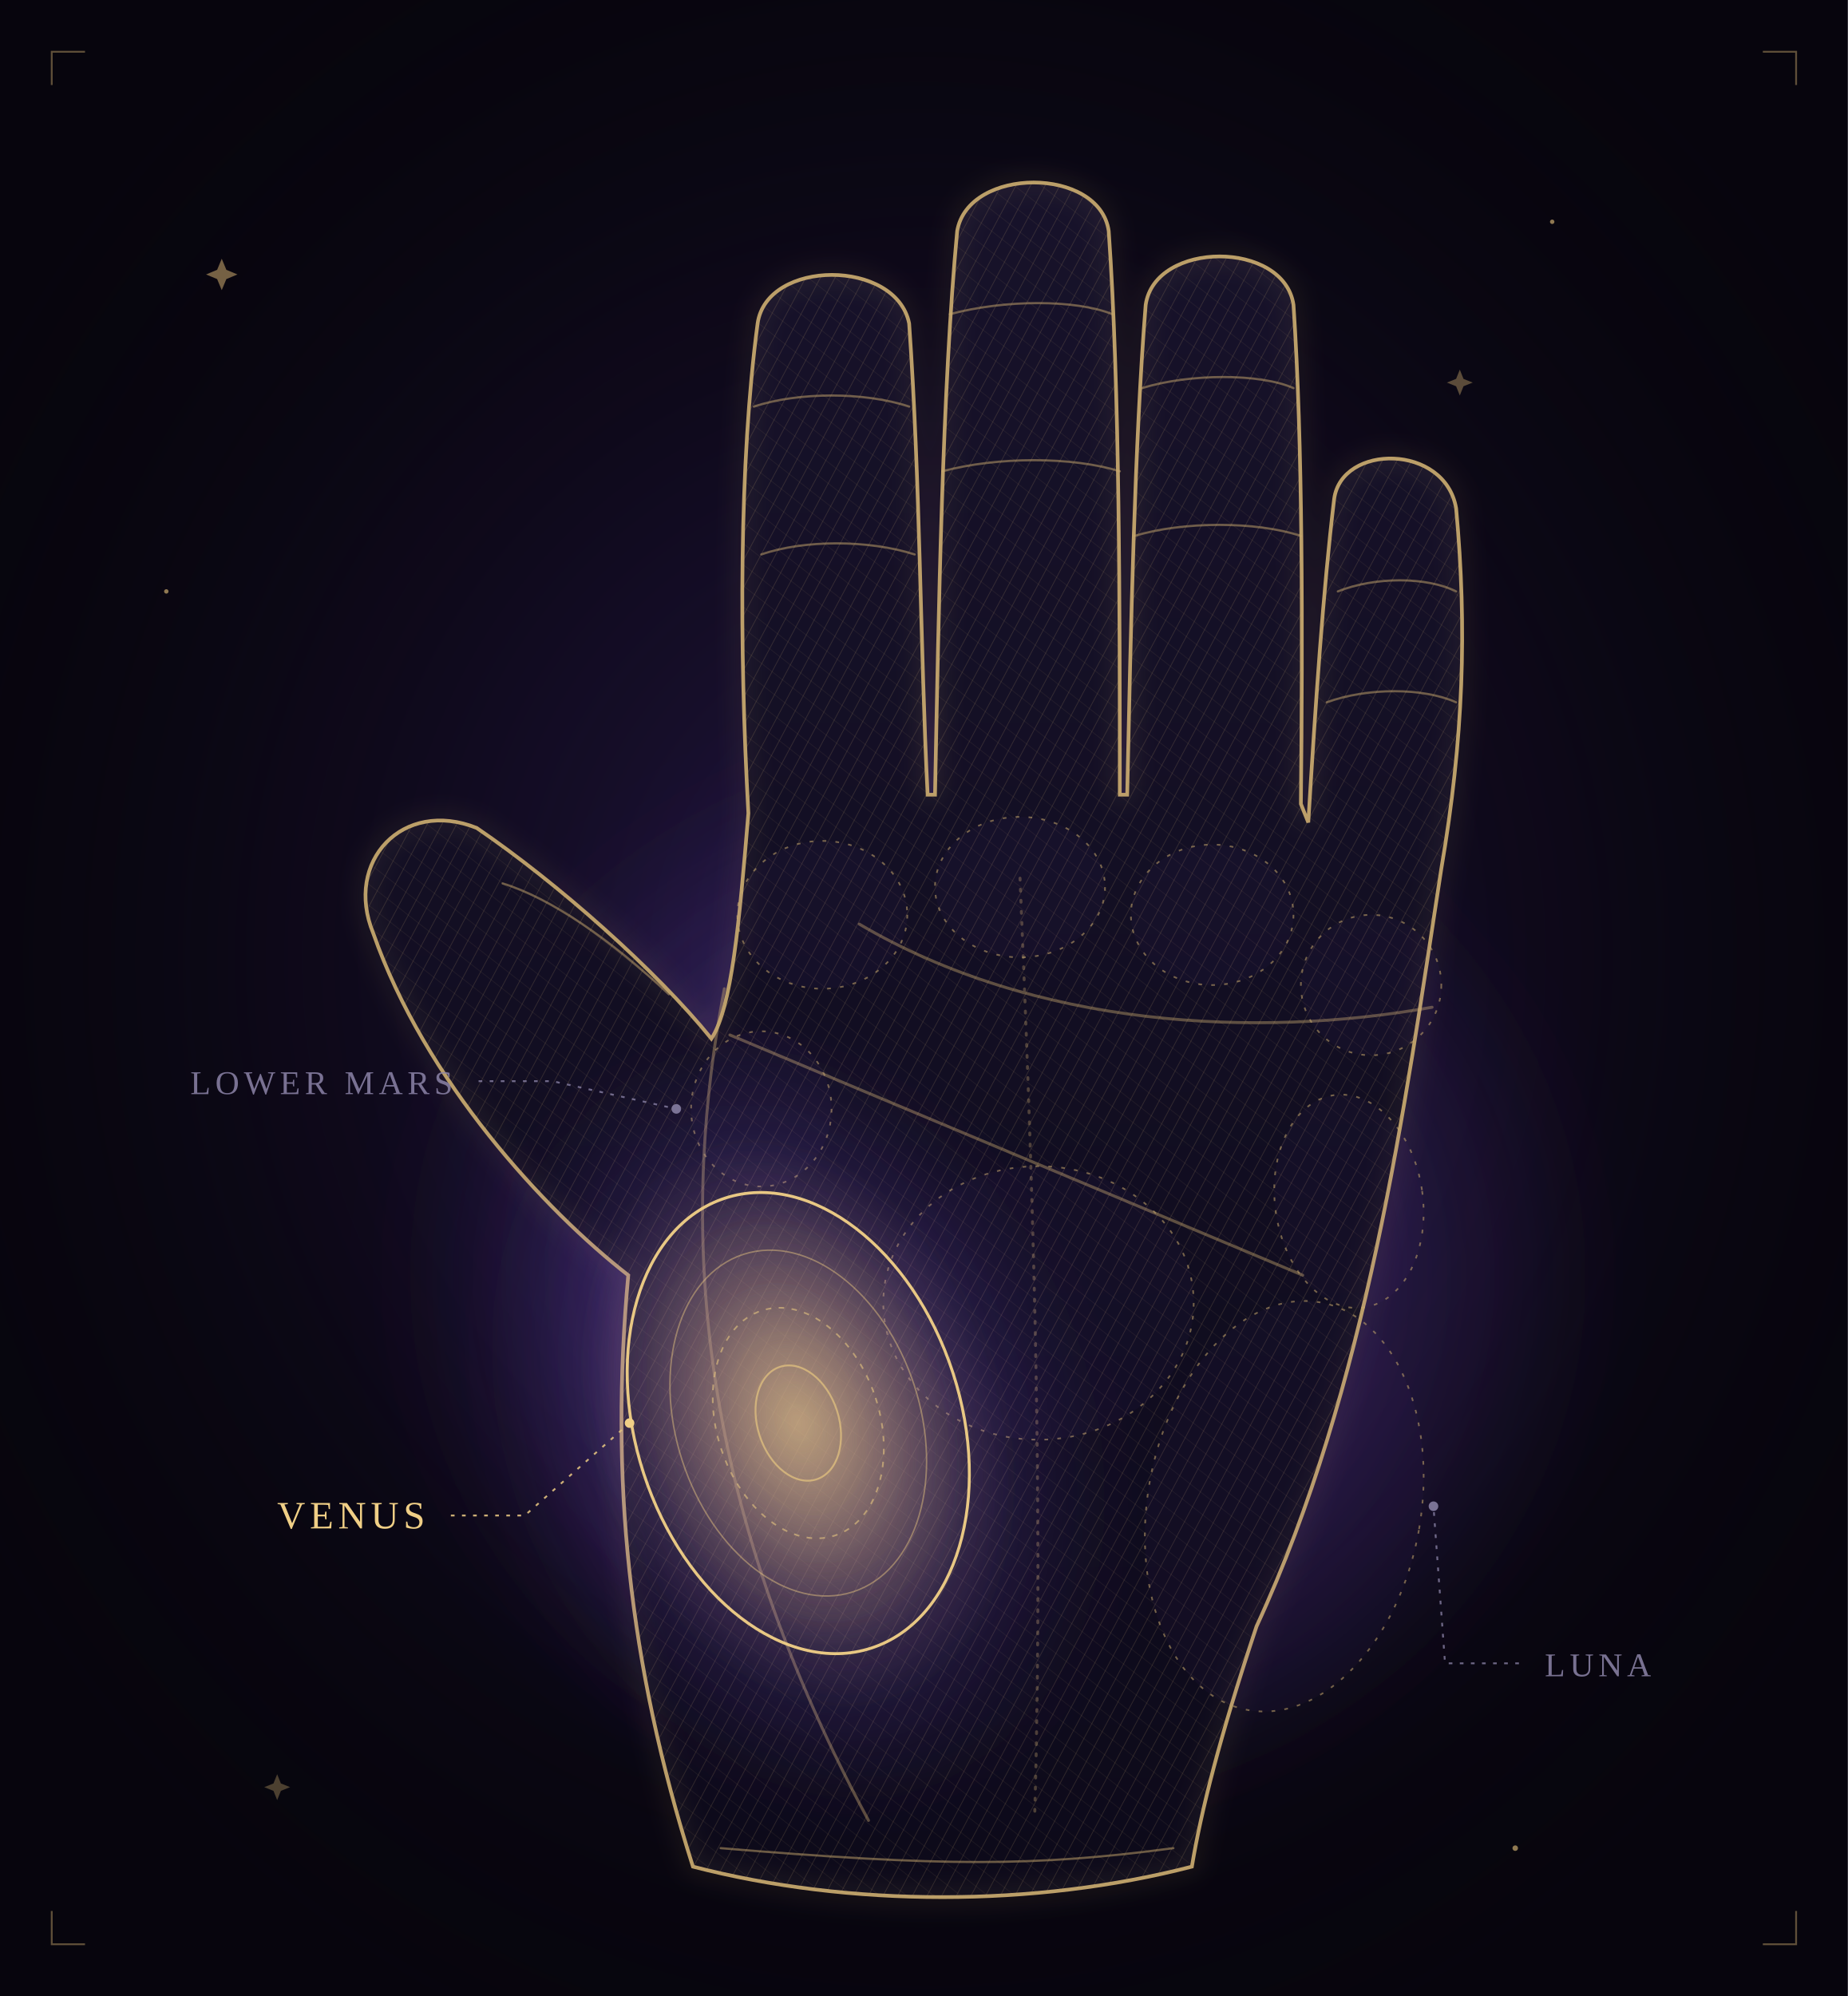
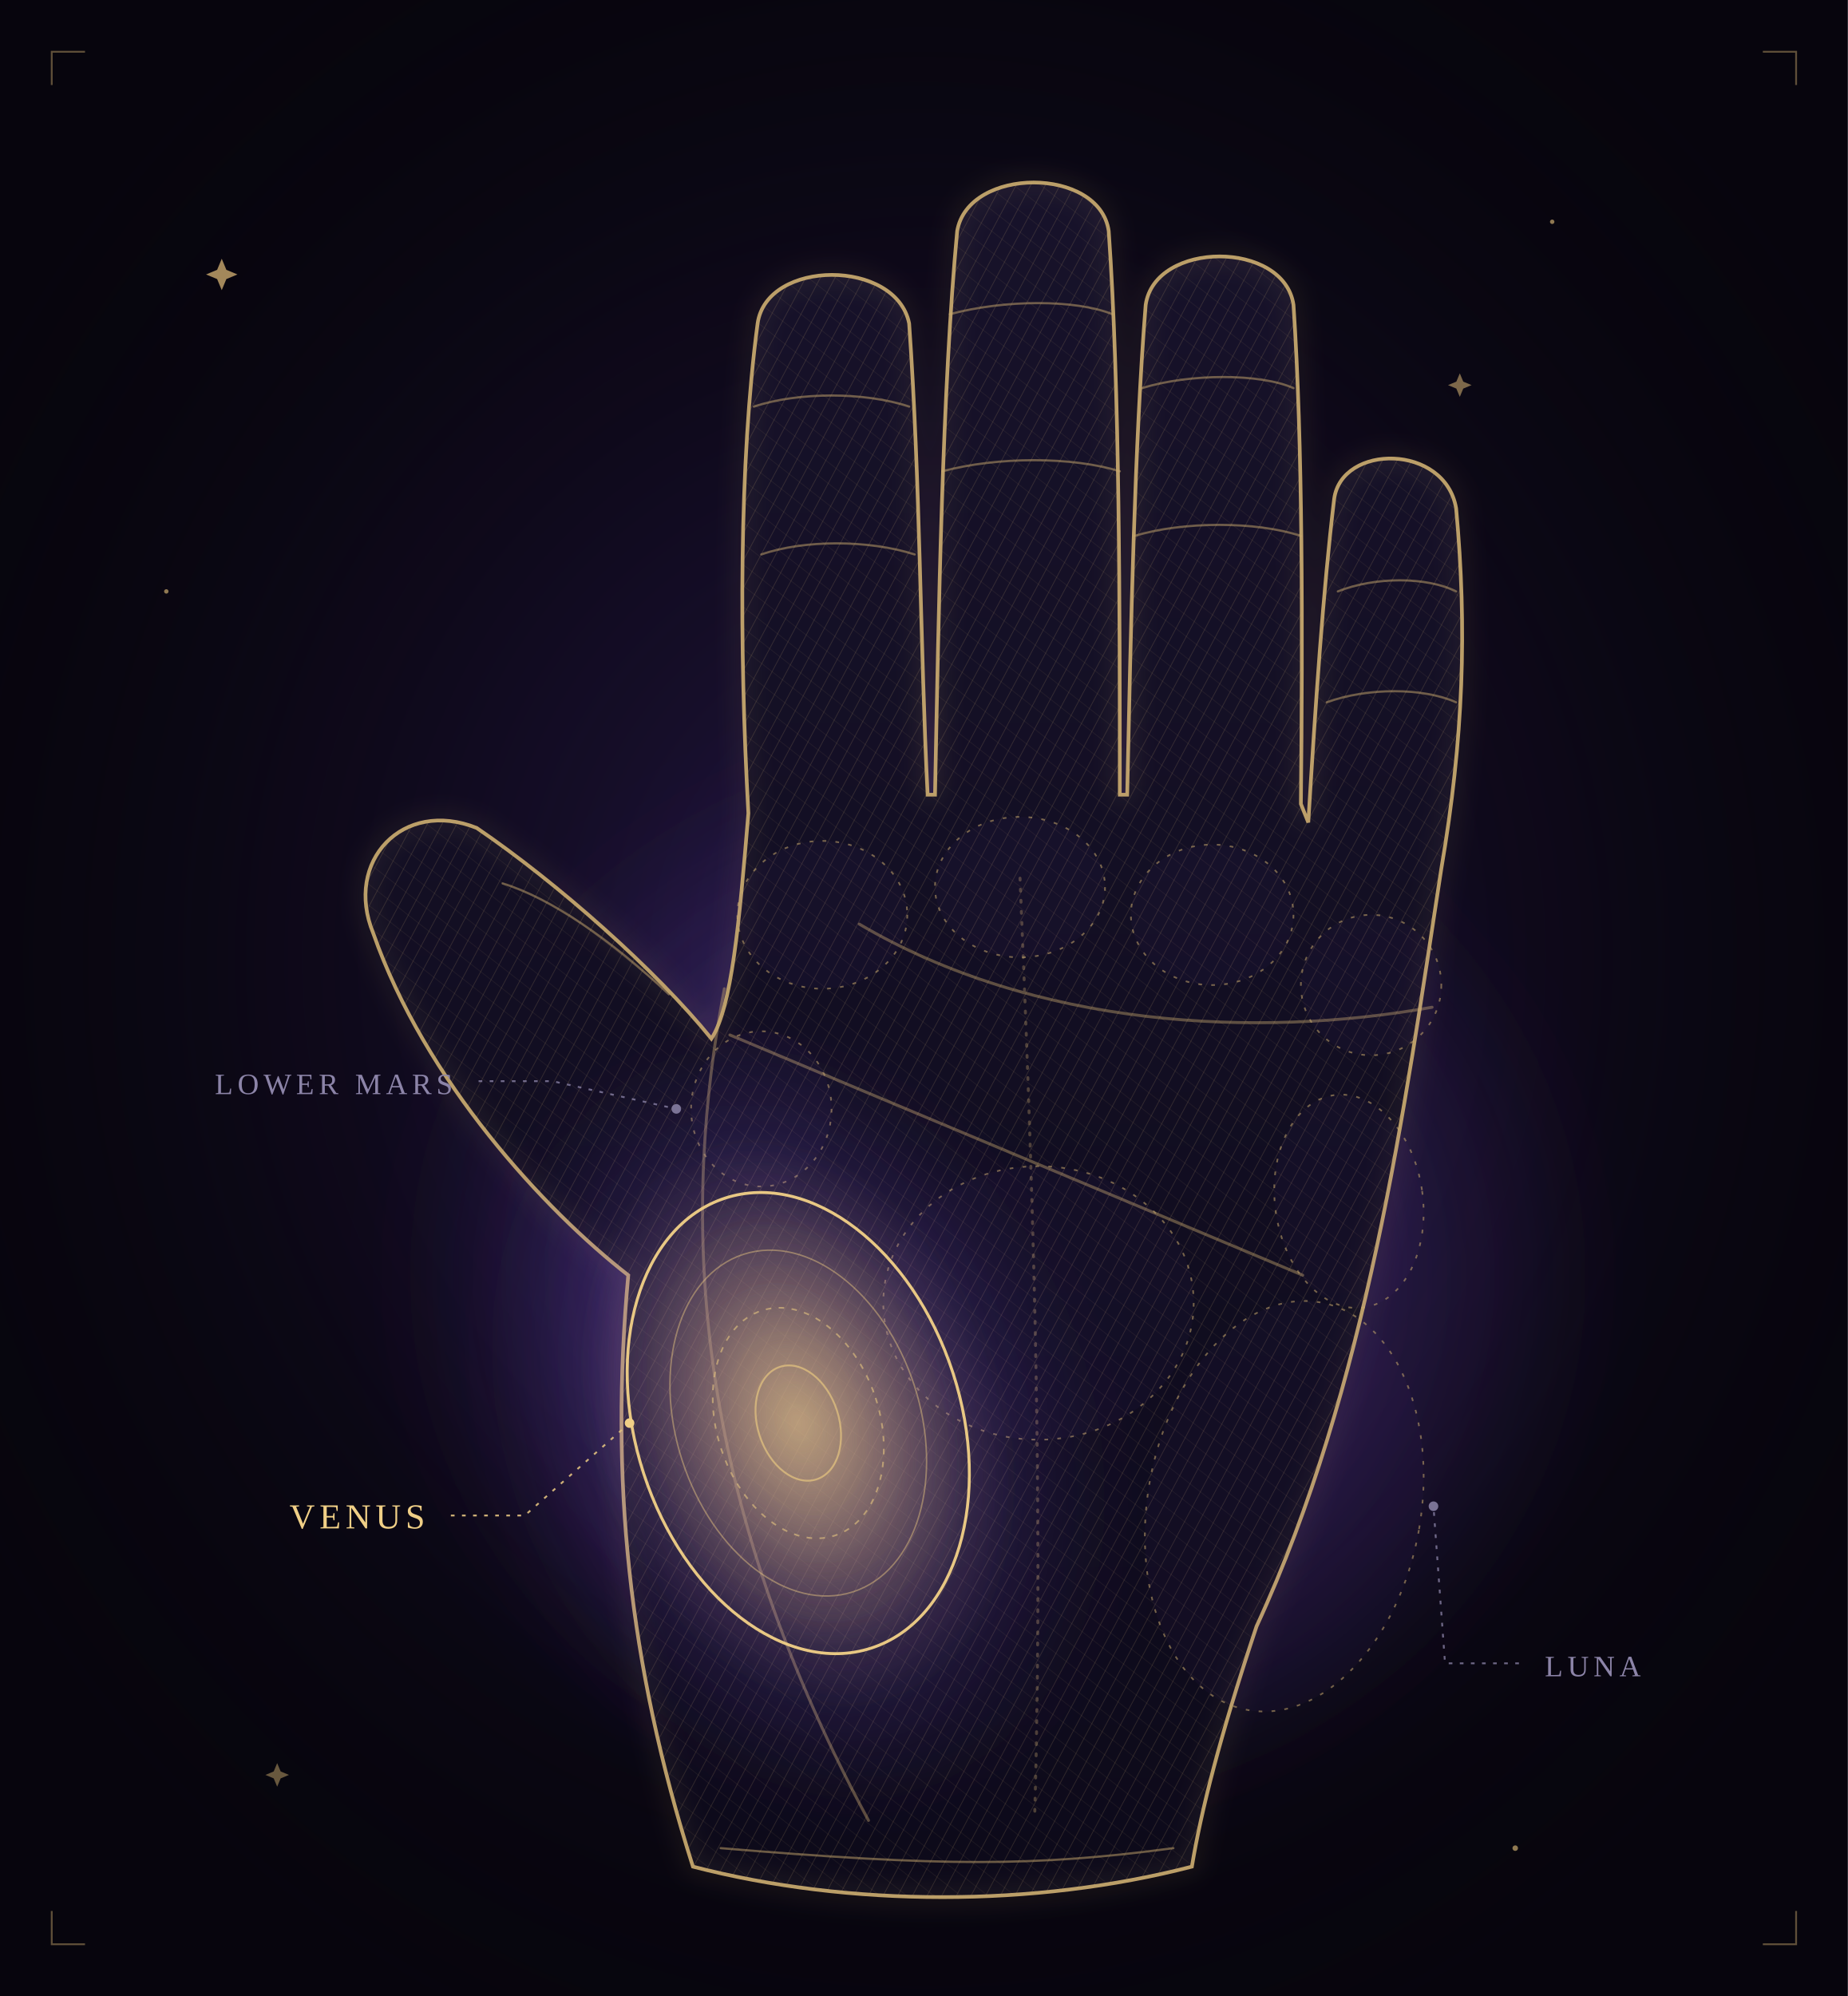
<svg xmlns="http://www.w3.org/2000/svg" viewBox="0 0 1000 1080" width="1000" height="1080" role="img" aria-labelledby="t">
  <defs>
    <radialGradient id="haze" cx="50%" cy="48%" r="60%">
      <stop offset="0%" stop-color="#3a2470" stop-opacity="0.55" />
      <stop offset="55%" stop-color="#1a1030" stop-opacity="0.35" />
      <stop offset="100%" stop-color="#07050d" stop-opacity="0" />
    </radialGradient>
    <linearGradient id="skin" x1="0" y1="0" x2="0" y2="1">
      <stop offset="0%" stop-color="#17122a" />
      <stop offset="100%" stop-color="#0d0a1a" />
    </linearGradient>
    <radialGradient id="mountGlow" cx="50%" cy="50%" r="50%">
      <stop offset="0%" stop-color="#e0c07e" stop-opacity="0.55" />
      <stop offset="60%" stop-color="#c9a96e" stop-opacity="0.18" />
      <stop offset="100%" stop-color="#c9a96e" stop-opacity="0" />
    </radialGradient>
    <radialGradient id="violetGlow" cx="50%" cy="50%" r="50%">
      <stop offset="0%" stop-color="#8a5cf0" stop-opacity="0.5" />
      <stop offset="100%" stop-color="#8a5cf0" stop-opacity="0" />
    </radialGradient>
    <filter id="blur" x="-50%" y="-50%" width="200%" height="200%">
      <feGaussianBlur stdDeviation="22" />
    </filter>
    <filter id="softBlur" x="-50%" y="-50%" width="200%" height="200%">
      <feGaussianBlur stdDeviation="6" />
    </filter>
+     <filter id="lineGlow" x="-20%" y="-20%" width="140%" height="140%">
+       <feGaussianBlur stdDeviation="5" />
+     </filter>
    <pattern id="hatch" width="7" height="7" patternUnits="userSpaceOnUse" patternTransform="rotate(28)">
      <line x1="0" y1="0" x2="0" y2="7" stroke="#c9a96e" stroke-width="0.5" opacity="0.28" />
    </pattern>
    <pattern id="hatch2" width="9" height="9" patternUnits="userSpaceOnUse" patternTransform="rotate(-52)">
      <line x1="0" y1="0" x2="0" y2="9" stroke="#c9a96e" stroke-width="0.4" opacity="0.16" />
+     </pattern>
+     <pattern id="grille" width="8" height="8" patternUnits="userSpaceOnUse">
+       <path d="M 0 4 H 8 M 4 0 V 8" stroke="#e0c07e" stroke-width="0.9" opacity="0.8" />
    </pattern>
    <clipPath id="hand">
      <path d="M 335 1010 C 300 900 290 800 300 690 C 255 655 190 585 162 505 C 146 466 178 432 218 448 C 262 478 315 525 345 562 C 356 545 360 500 365 440 C 360 350 360 250 370 175 C 375 140 445 140 452 175 C 458 260 458 350 462 430 C 466 430 466 430 466 430 C 468 330 470 210 478 125 C 484 90 555 90 560 125 C 566 210 566 330 566 430 C 570 430 570 430 570 430 C 572 340 574 240 580 165 C 585 130 655 130 660 165 C 665 240 665 340 664 435 C 668 445 668 445 668 445 C 672 380 676 320 682 270 C 686 240 742 240 748 275 C 754 340 752 400 740 470 C 720 600 700 750 640 880 C 620 940 610 980 605 1010 C 520 1032 420 1032 335 1010 Z" />
    </clipPath>
  </defs>
  <rect width="1000" height="1080" fill="#07050d" />
  <rect width="1000" height="1080" fill="url(#haze)" />
  <g stroke="#c9a96e" stroke-width="1" opacity="0.45" fill="none">
    <path d="M 28 46 V 28 H 46" />
    <path d="M 972 46 V 28 H 954" />
    <path d="M 28 1034 V 1052 H 46" />
    <path d="M 972 1034 V 1052 H 954" />
  </g>
-   <g fill="#c9a96e" opacity="0.7">
-     <path d="M 120 140 l 2.5 6 6 2.5 -6 2.5 -2.5 6 -2.5 -6 -6 -2.5 6 -2.5z" opacity="0.8" />
-     <path d="M 790 200 l 2 5 5 2 -5 2 -2 5 -2 -5 -5 -2 5 -2z" opacity="0.6" />
-     <path d="M 150 960 l 2 5 5 2 -5 2 -2 5 -2 -5 -5 -2 5 -2z" opacity="0.5" />
-     <circle cx="820" cy="1000" r="1.5" />
-     <circle cx="90" cy="320" r="1.2" />
-     <circle cx="840" cy="120" r="1.2" />
+   <g>
+     <path transform="translate(120 148) scale(1)" d="M 0 -8 l 2.5 6 6 2.5 -6 2.5 -2.5 6 -2.5 -6 -6 -2.5 6 -2.5z" fill="#c9a96e" opacity="0.8" />
+     <path transform="translate(790 208) scale(0.75)" d="M 0 -8 l 2.5 6 6 2.5 -6 2.5 -2.5 6 -2.5 -6 -6 -2.5 6 -2.5z" fill="#c9a96e" opacity="0.6" />
+     <path transform="translate(150 960) scale(0.75)" d="M 0 -8 l 2.5 6 6 2.5 -6 2.5 -2.5 6 -2.5 -6 -6 -2.5 6 -2.5z" fill="#c9a96e" opacity="0.5" />
+     <g fill="#c9a96e" opacity="0.7">
+       <circle cx="820" cy="1000" r="1.5" />
+       <circle cx="90" cy="320" r="1.2" />
+       <circle cx="840" cy="120" r="1.2" />
+     </g>
  </g>
-   <g transform="translate(40 0)">
-     <ellipse cx="500" cy="690" rx="330" ry="300" fill="url(#violetGlow)" filter="url(#blur)" opacity="0.9" />
-     <path d="M 335 1010 C 300 900 290 800 300 690 C 255 655 190 585 162 505 C 146 466 178 432 218 448 C 262 478 315 525 345 562 C 356 545 360 500 365 440 C 360 350 360 250 370 175 C 375 140 445 140 452 175 C 458 260 458 350 462 430 C 466 430 466 430 466 430 C 468 330 470 210 478 125 C 484 90 555 90 560 125 C 566 210 566 330 566 430 C 570 430 570 430 570 430 C 572 340 574 240 580 165 C 585 130 655 130 660 165 C 665 240 665 340 664 435 C 668 445 668 445 668 445 C 672 380 676 320 682 270 C 686 240 742 240 748 275 C 754 340 752 400 740 470 C 720 600 700 750 640 880 C 620 940 610 980 605 1010 C 520 1032 420 1032 335 1010 Z" fill="url(#skin)" />
-     <g clip-path="url(#hand)">
-       <rect width="1000" height="1080" fill="url(#hatch)" />
-       <rect width="1000" height="1080" fill="url(#hatch2)" />
-     </g>
-     <path d="M 335 1010 C 300 900 290 800 300 690 C 255 655 190 585 162 505 C 146 466 178 432 218 448 C 262 478 315 525 345 562 C 356 545 360 500 365 440 C 360 350 360 250 370 175 C 375 140 445 140 452 175 C 458 260 458 350 462 430 C 466 430 466 430 466 430 C 468 330 470 210 478 125 C 484 90 555 90 560 125 C 566 210 566 330 566 430 C 570 430 570 430 570 430 C 572 340 574 240 580 165 C 585 130 655 130 660 165 C 665 240 665 340 664 435 C 668 445 668 445 668 445 C 672 380 676 320 682 270 C 686 240 742 240 748 275 C 754 340 752 400 740 470 C 720 600 700 750 640 880 C 620 940 610 980 605 1010 C 520 1032 420 1032 335 1010 Z" fill="none" stroke="#c9a96e" stroke-width="2" opacity="0.92" />
-     <path d="M 335 1010 C 300 900 290 800 300 690 C 255 655 190 585 162 505 C 146 466 178 432 218 448 C 262 478 315 525 345 562 C 356 545 360 500 365 440 C 360 350 360 250 370 175 C 375 140 445 140 452 175 C 458 260 458 350 462 430 C 466 430 466 430 466 430 C 468 330 470 210 478 125 C 484 90 555 90 560 125 C 566 210 566 330 566 430 C 570 430 570 430 570 430 C 572 340 574 240 580 165 C 585 130 655 130 660 165 C 665 240 665 340 664 435 C 668 445 668 445 668 445 C 672 380 676 320 682 270 C 686 240 742 240 748 275 C 754 340 752 400 740 470 C 720 600 700 750 640 880 C 620 940 610 980 605 1010 C 520 1032 420 1032 335 1010 Z" fill="none" stroke="#e0c07e" stroke-width="6" opacity="0.12" filter="url(#softBlur)" />
-     <g fill="none" stroke="#c9a96e" stroke-width="1.2" opacity="0.5" stroke-linecap="round">
-       <path d="M 372 300 C 395 292 430 292 455 300" />
-       <path d="M 368 220 C 392 212 428 212 452 220" />
-       <path d="M 470 255 C 500 247 540 247 566 255" />
-       <path d="M 474 170 C 504 162 542 162 562 170" />
-       <path d="M 574 290 C 600 282 640 282 664 290" />
-       <path d="M 578 210 C 604 202 642 202 660 210" />
-       <path d="M 678 380 C 700 372 730 372 748 380" />
-       <path d="M 684 320 C 704 312 732 312 748 320" />
-       <path d="M 232 478 C 258 486 290 508 322 538" />
-       <path d="M 350 1000 C 470 1010 520 1010 595 1000" />
-     </g>
-     <g fill="none" stroke="#c9a96e" stroke-width="1.6" stroke-linecap="round" opacity="0.42">
-       <path d="M 352 535 C 330 650 330 800 430 985" />
-       <path d="M 735 545 C 640 562 520 556 425 500" />
-       <path d="M 355 560 C 450 600 570 650 665 690" />
-       <path d="M 520 980 C 525 800 518 620 512 475" stroke-dasharray="1 5" opacity="0.8" />
+   <g transform="translate(40 0) scale(1)">
+     <g class="hand">
+       <ellipse cx="500" cy="690" rx="330" ry="300" fill="url(#violetGlow)" filter="url(#blur)" opacity="0.9" />
+       <path d="M 335 1010 C 300 900 290 800 300 690 C 255 655 190 585 162 505 C 146 466 178 432 218 448 C 262 478 315 525 345 562 C 356 545 360 500 365 440 C 360 350 360 250 370 175 C 375 140 445 140 452 175 C 458 260 458 350 462 430 C 466 430 466 430 466 430 C 468 330 470 210 478 125 C 484 90 555 90 560 125 C 566 210 566 330 566 430 C 570 430 570 430 570 430 C 572 340 574 240 580 165 C 585 130 655 130 660 165 C 665 240 665 340 664 435 C 668 445 668 445 668 445 C 672 380 676 320 682 270 C 686 240 742 240 748 275 C 754 340 752 400 740 470 C 720 600 700 750 640 880 C 620 940 610 980 605 1010 C 520 1032 420 1032 335 1010 Z" fill="url(#skin)" />
+       <g clip-path="url(#hand)">
+         <rect width="1000" height="1080" fill="url(#hatch)" />
+         <rect width="1000" height="1080" fill="url(#hatch2)" />
+       </g>
+       <path d="M 335 1010 C 300 900 290 800 300 690 C 255 655 190 585 162 505 C 146 466 178 432 218 448 C 262 478 315 525 345 562 C 356 545 360 500 365 440 C 360 350 360 250 370 175 C 375 140 445 140 452 175 C 458 260 458 350 462 430 C 466 430 466 430 466 430 C 468 330 470 210 478 125 C 484 90 555 90 560 125 C 566 210 566 330 566 430 C 570 430 570 430 570 430 C 572 340 574 240 580 165 C 585 130 655 130 660 165 C 665 240 665 340 664 435 C 668 445 668 445 668 445 C 672 380 676 320 682 270 C 686 240 742 240 748 275 C 754 340 752 400 740 470 C 720 600 700 750 640 880 C 620 940 610 980 605 1010 C 520 1032 420 1032 335 1010 Z" fill="none" stroke="#c9a96e" stroke-width="2" opacity="0.92" />
+       <path d="M 335 1010 C 300 900 290 800 300 690 C 255 655 190 585 162 505 C 146 466 178 432 218 448 C 262 478 315 525 345 562 C 356 545 360 500 365 440 C 360 350 360 250 370 175 C 375 140 445 140 452 175 C 458 260 458 350 462 430 C 466 430 466 430 466 430 C 468 330 470 210 478 125 C 484 90 555 90 560 125 C 566 210 566 330 566 430 C 570 430 570 430 570 430 C 572 340 574 240 580 165 C 585 130 655 130 660 165 C 665 240 665 340 664 435 C 668 445 668 445 668 445 C 672 380 676 320 682 270 C 686 240 742 240 748 275 C 754 340 752 400 740 470 C 720 600 700 750 640 880 C 620 940 610 980 605 1010 C 520 1032 420 1032 335 1010 Z" fill="none" stroke="#e0c07e" stroke-width="6" opacity="0.12" filter="url(#softBlur)" />
+       <g fill="none" stroke="#c9a96e" stroke-width="1.2" opacity="0.5" stroke-linecap="round">
+         <path d="M 372 300 C 395 292 430 292 455 300" />
+         <path d="M 368 220 C 392 212 428 212 452 220" />
+         <path d="M 470 255 C 500 247 540 247 566 255" />
+         <path d="M 474 170 C 504 162 542 162 562 170" />
+         <path d="M 574 290 C 600 282 640 282 664 290" />
+         <path d="M 578 210 C 604 202 642 202 660 210" />
+         <path d="M 678 380 C 700 372 730 372 748 380" />
+         <path d="M 684 320 C 704 312 732 312 748 320" />
+         <path d="M 232 478 C 258 486 290 508 322 538" />
+         <path d="M 350 1000 C 470 1010 520 1010 595 1000" />
+       </g>
+       <g fill="none" stroke="#c9a96e" stroke-width="1.6" stroke-linecap="round" opacity="0.42">
+         <path d="M 352 535 C 330 650 330 800 430 985" />
+         <path d="M 735 545 C 640 562 520 556 425 500" />
+         <path d="M 355 560 C 450 600 570 650 665 690" />
+         <path d="M 520 980 C 525 800 518 620 512 475" stroke-dasharray="1 5" opacity="0.8" />
+       </g>
    </g>
    <g>
      <ellipse cx="405" cy="495" rx="46" ry="40" transform="rotate(0 405 495)" fill="rgba(122,72,201,0.06)" stroke="#c9a96e" stroke-width="0.9" stroke-dasharray="2 5" opacity="0.55" />
      <ellipse cx="512" cy="480" rx="46" ry="38" transform="rotate(0 512 480)" fill="rgba(122,72,201,0.06)" stroke="#c9a96e" stroke-width="0.9" stroke-dasharray="2 5" opacity="0.55" />
      <ellipse cx="616" cy="495" rx="44" ry="38" transform="rotate(0 616 495)" fill="rgba(122,72,201,0.06)" stroke="#c9a96e" stroke-width="0.9" stroke-dasharray="2 5" opacity="0.55" />
      <ellipse cx="702" cy="533" rx="38" ry="38" transform="rotate(0 702 533)" fill="rgba(122,72,201,0.06)" stroke="#c9a96e" stroke-width="0.9" stroke-dasharray="2 5" opacity="0.55" />
      <ellipse cx="690" cy="650" rx="40" ry="58" transform="rotate(-8 690 650)" fill="rgba(122,72,201,0.06)" stroke="#c9a96e" stroke-width="0.9" stroke-dasharray="2 5" opacity="0.55" />
      <ellipse cx="372" cy="600" rx="38" ry="42" transform="rotate(0 372 600)" fill="rgba(122,72,201,0.06)" stroke="#c9a96e" stroke-width="0.9" stroke-dasharray="2 5" opacity="0.55" />
      <ellipse cx="522" cy="705" rx="84" ry="74" transform="rotate(0 522 705)" fill="rgba(122,72,201,0.06)" stroke="#c9a96e" stroke-width="0.9" stroke-dasharray="2 5" opacity="0.55" />
      <ellipse cx="655" cy="815" rx="74" ry="112" transform="rotate(10 655 815)" fill="rgba(122,72,201,0.06)" stroke="#c9a96e" stroke-width="0.9" stroke-dasharray="2 5" opacity="0.55" />
    </g>
    <g>
      <ellipse cx="392" cy="770" rx="149.6" ry="217.6" transform="rotate(-18 392 770)" fill="url(#violetGlow)" filter="url(#blur)" opacity="0.9" />
      <ellipse cx="392" cy="770" rx="110" ry="160" transform="rotate(-18 392 770)" fill="url(#mountGlow)" filter="url(#softBlur)" />
      <ellipse cx="392" cy="770" rx="88" ry="128" transform="rotate(-18 392 770)" fill="url(#mountGlow)" opacity="0.9" />
      <ellipse cx="392" cy="770" rx="88" ry="128" transform="rotate(-18 392 770)" fill="none" stroke="#e0c07e" stroke-width="0.70" opacity="0.35" stroke-dasharray="3 4" />
      <ellipse cx="392" cy="770" rx="66" ry="96" transform="rotate(-18 392 770)" fill="none" stroke="#e0c07e" stroke-width="0.80" opacity="0.49" stroke-dasharray="" />
      <ellipse cx="392" cy="770" rx="44" ry="64" transform="rotate(-18 392 770)" fill="none" stroke="#e0c07e" stroke-width="0.90" opacity="0.63" stroke-dasharray="3 4" />
      <ellipse cx="392" cy="770" rx="22" ry="32" transform="rotate(-18 392 770)" fill="none" stroke="#e0c07e" stroke-width="1.00" opacity="0.76" stroke-dasharray="" />
      <ellipse cx="392" cy="770" rx="88" ry="128" transform="rotate(-18 392 770)" fill="none" stroke="#f0cf86" stroke-width="1.6" opacity="0.95" />
    </g>
  </g>
-   <g transform="translate(40 0)">
+   <g>
    <g opacity="0.85">
-       <path d="M 219 585 L 259 585 L 326 600" fill="none" stroke="#8c84a8" stroke-width="1" stroke-dasharray="2 4" opacity="0.9" />
-       <circle cx="326" cy="600" r="2.6" fill="#8c84a8" />
-       <text x="205" y="592" text-anchor="end" font-family="Cinzel, 'Times New Roman', Georgia, serif" font-size="18" letter-spacing="2.5" fill="#8c84a8" style="text-transform:uppercase">
-         <tspan x="205" dy="0">LOWER MARS</tspan>
-       </text>
+       <path d="M 259 585 L 299 585 L 366 600" fill="none" stroke="#8c84a8" stroke-width="1" stroke-dasharray="2 4" opacity="0.9" />
+       <circle cx="366" cy="600" r="2.6" fill="#8c84a8" />
    </g>
+     <text x="245" y="592" text-anchor="end" font-family="Cinzel, 'Times New Roman', Georgia, serif" font-size="16" letter-spacing="2.5" fill="#8c84a8" opacity="1">
+       <tspan x="245" dy="0">LOWER MARS</tspan>
+     </text>
+   </g>
+   <g>
    <g opacity="1">
-       <path d="M 204 820 L 244 820 L 300.699 770" fill="none" stroke="#e0c07e" stroke-width="1" stroke-dasharray="2 4" opacity="0.9" />
-       <circle cx="300.699" cy="770" r="2.6" fill="#f0cf86" />
-       <text x="190" y="827" text-anchor="end" font-family="Cinzel, 'Times New Roman', Georgia, serif" font-size="21" letter-spacing="2.5" fill="#f0cf86" style="text-transform:uppercase">
-         <tspan x="190" dy="0">VENUS</tspan>
-       </text>
+       <path d="M 244 820 L 284 820 L 340.699 770" fill="none" stroke="#e0c07e" stroke-width="1" stroke-dasharray="2 4" opacity="0.9" />
+       <circle cx="340.699" cy="770" r="2.6" fill="#f0cf86" />
    </g>
+     <text x="230" y="827" text-anchor="end" font-family="Cinzel, 'Times New Roman', Georgia, serif" font-size="19" letter-spacing="2.5" fill="#f0cf86" opacity="1">
+       <tspan x="230" dy="0">VENUS</tspan>
+     </text>
+   </g>
+   <g>
    <g opacity="0.85">
-       <path d="M 782 900 L 742 900 L 735.754 815" fill="none" stroke="#8c84a8" stroke-width="1" stroke-dasharray="2 4" opacity="0.9" />
-       <circle cx="735.754" cy="815" r="2.6" fill="#8c84a8" />
-       <text x="796" y="907" text-anchor="start" font-family="Cinzel, 'Times New Roman', Georgia, serif" font-size="18" letter-spacing="2.5" fill="#8c84a8" style="text-transform:uppercase">
-         <tspan x="796" dy="0">LUNA</tspan>
-       </text>
+       <path d="M 822 900 L 782 900 L 775.754 815" fill="none" stroke="#8c84a8" stroke-width="1" stroke-dasharray="2 4" opacity="0.9" />
+       <circle cx="775.754" cy="815" r="2.6" fill="#8c84a8" />
    </g>
+     <text x="836" y="907" text-anchor="start" font-family="Cinzel, 'Times New Roman', Georgia, serif" font-size="16" letter-spacing="2.5" fill="#8c84a8" opacity="1">
+       <tspan x="836" dy="0">LUNA</tspan>
+     </text>
  </g>
</svg>
